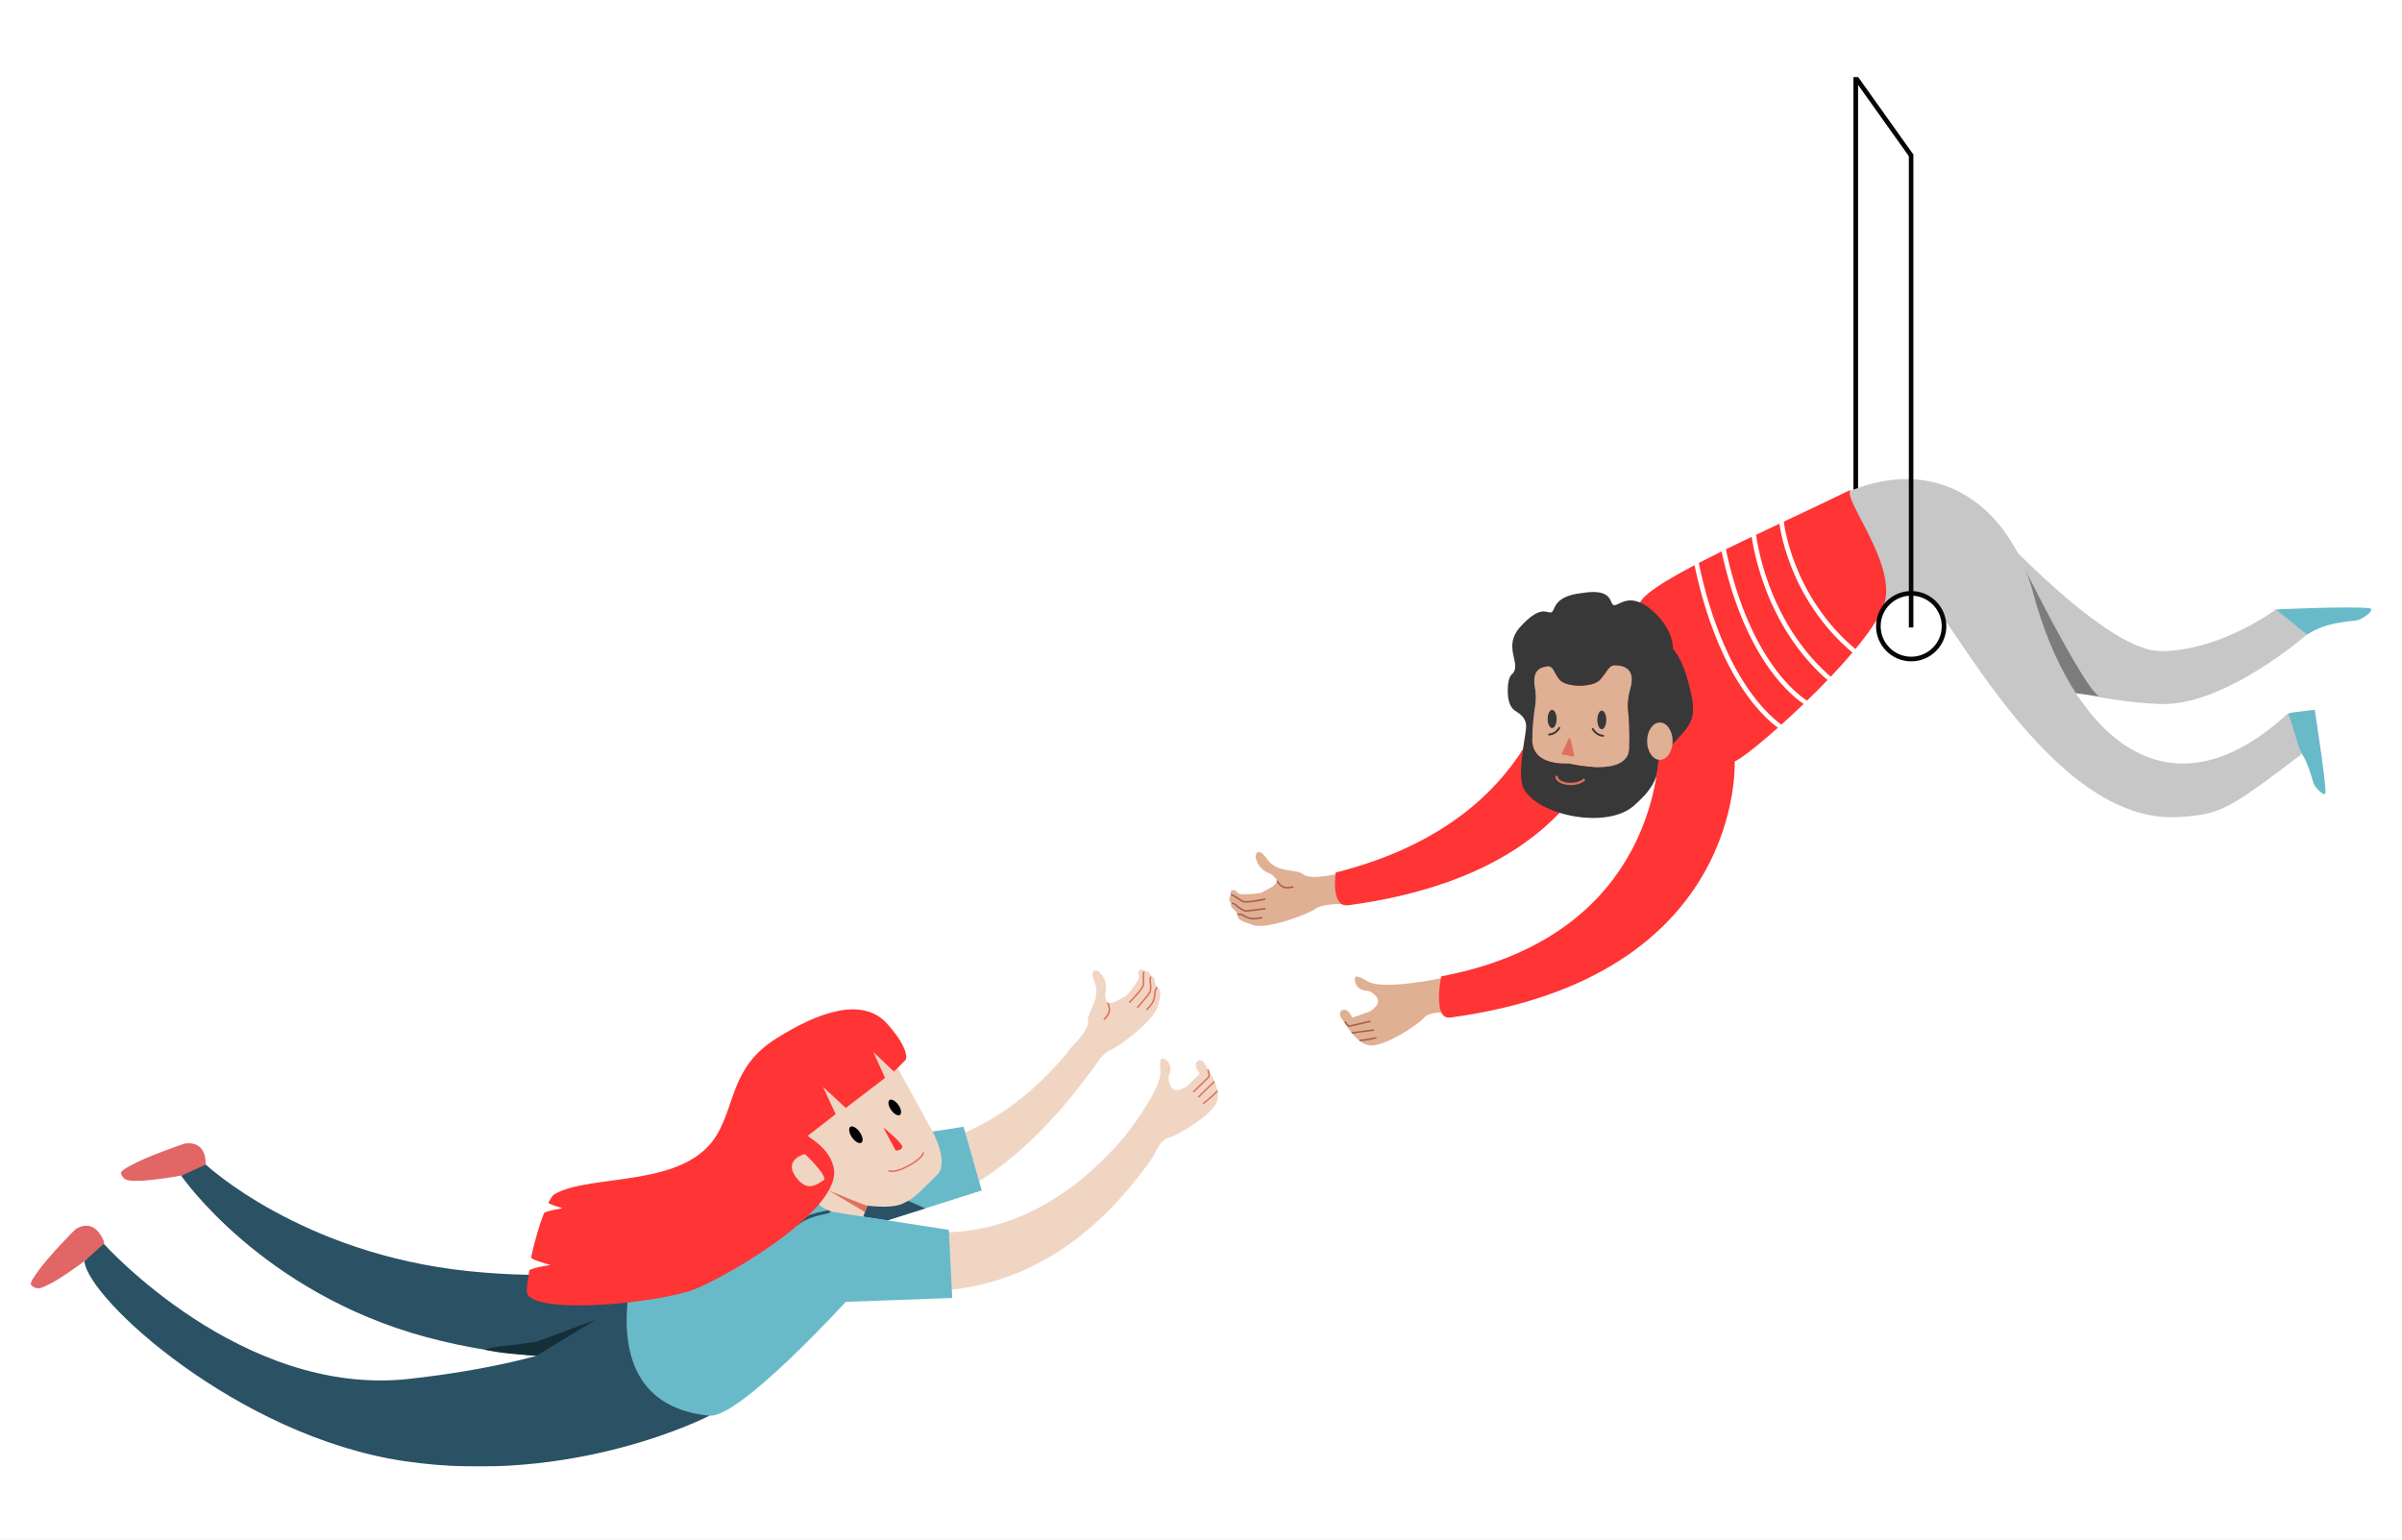
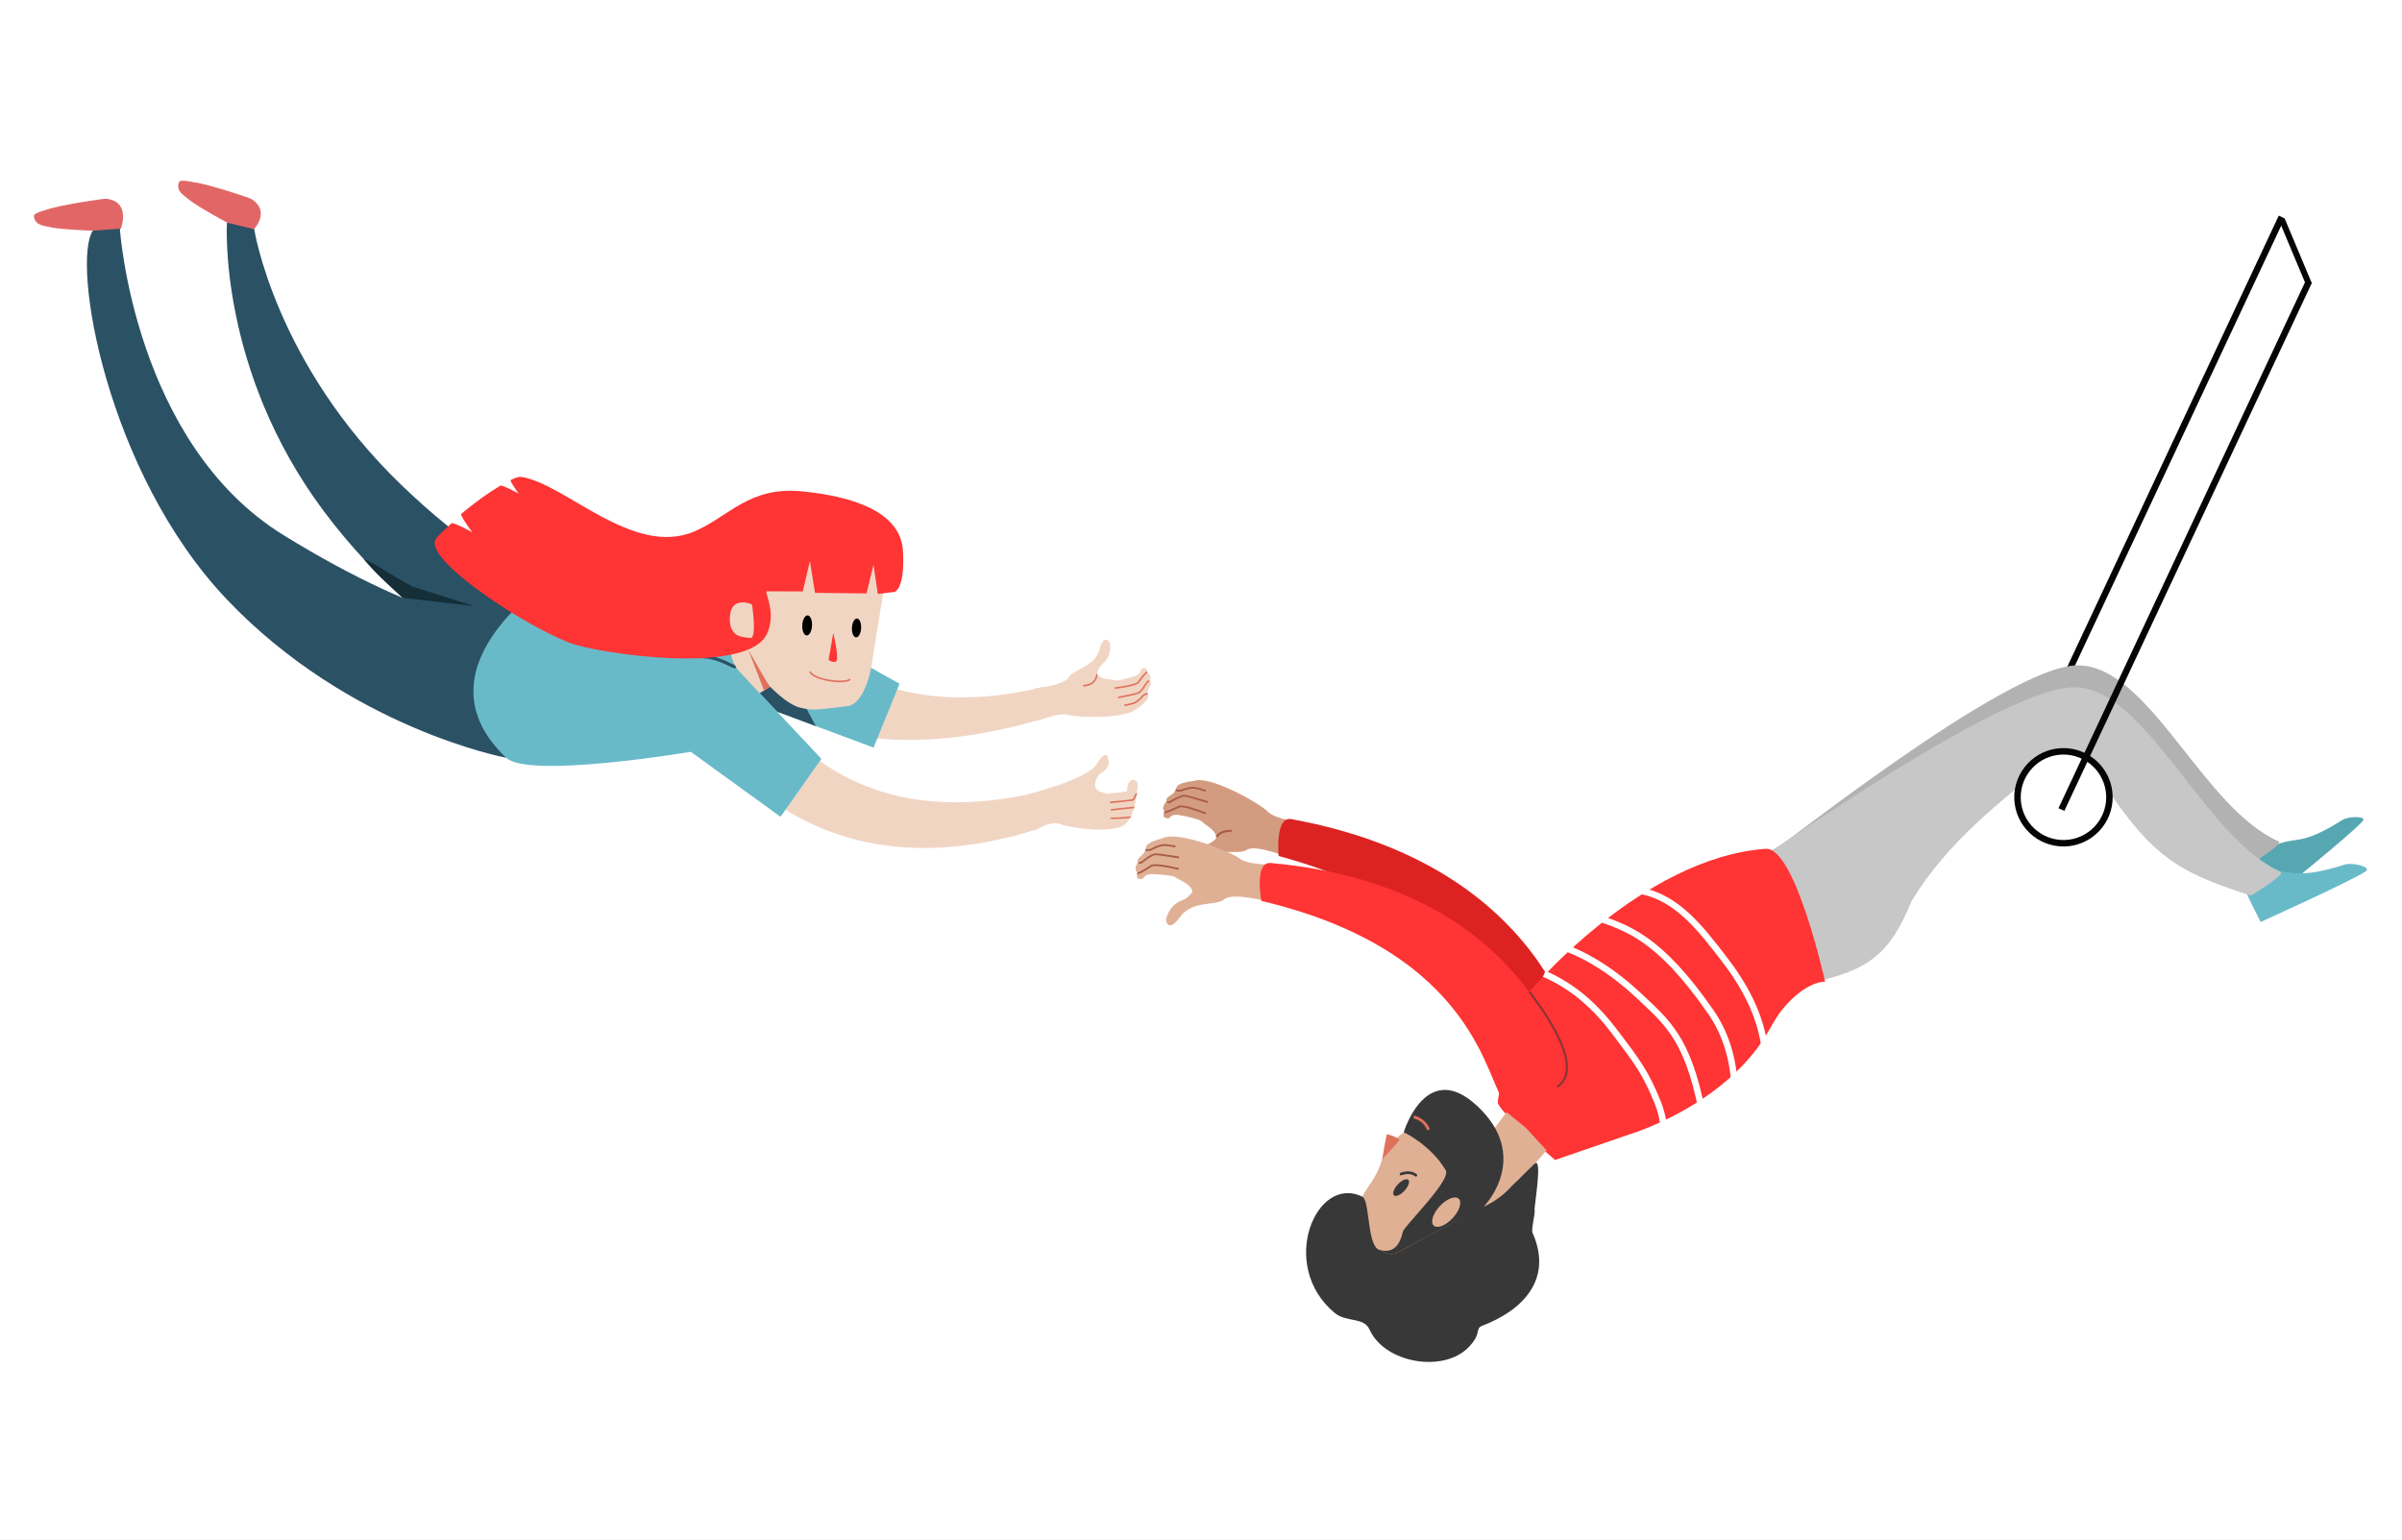
- <svg xmlns="http://www.w3.org/2000/svg" xmlns:xlink="http://www.w3.org/1999/xlink" width="780" height="500">
-   <defs>
-     <path id="a" d="M0 .28h23.898v20.33H0z" />
-     <path id="c" d="M.418.144h202.979V72.5H.417z" />
-     <path id="e" d="M.173.463h32.865v11.108H.173z" />
-     <path id="g" d="M0 451.276h760.038V0H0z" />
-   </defs>
+ <svg xmlns="http://www.w3.org/2000/svg" width="780" height="500">
  <g fill="none" fill-rule="evenodd">
    <path fill="#FFF" d="M0 0h780v500H0z" />
-     <g transform="translate(10 25)">
-       <g transform="translate(0 372.776)">
-         <mask id="b" fill="#fff">
-           <use xlink:href="#a" />
-         </mask>
-         <path d="M23.897 5.873s-2.624-8.669-9.386-4.423c-.469.292-9.79 9.968-12.382 13.952-.317.49-2.728 3.466-1.99 4.19 2.195 2.145 4.236.36 6.128-.437 2.77-1.17 17.787-11.563 17.63-13.282" fill="#E26666" mask="url(#b)" />
-       </g>
-       <path d="M56.665 354.495s1.538-8.926-6.41-8.159c-.551.052-13.218 4.526-17.32 6.928-.503.295-3.991 1.877-3.655 2.855 1 2.9 3.624 2.22 5.674 2.354 3 .194 21.082-2.37 21.711-3.978" fill="#E26666" />
-       <path d="M229.94 410.375s-48.125 13.315-101.597-1.146c-53.472-14.461-79.491-52.39-79.491-52.39l7.97-3.632s30.885 28.987 85.379 34.615c54.494 5.627 73.478-10.331 73.478-10.331l14.26 32.884z" fill="#2B5165" />
-       <path d="M147.181 413.301c5.268-1.498 6.472-.828 17.196-2.614l18.958-7.05-19.123 11.69c-8.129-.683-10.12-.637-17.03-2.026" fill="#152F38" />
-       <g transform="translate(17 378.776)">
-         <mask id="d" fill="#fff">
-           <use xlink:href="#c" />
-         </mask>
-         <path d="M203.397 55.988s-44.125 22.917-99.114 14.755C50.135 62.705 1.314 17.829.418 5.81L6.69.144s44.652 49.962 99.159 43.893c54.036-6.017 71.6-19.85 71.6-19.85l25.947 31.801z" fill="#2B5165" mask="url(#d)" />
-       </g>
-       <path d="M339.22 313.582c-41.635 53.571-90.24 30.316-97.263 27.53l-9.527 22.703s58.433 35.7 113.907-43.87c3.407-4.887-7.116-6.363-7.116-6.363" fill="#F1D5C3" />
-       <path d="M296.09 342l6.805-1.081 5.891 20.705-46.95 14.894s2.023-33.826 4.9-32.194c2.875 1.632 29.353-2.323 29.353-2.323" fill="#69BAC9" />
-       <path d="M278.178 371.334l-7.873-1.2 1.88-7.314s9.553.588 9.602.735c.049.147 8.7 3.874 8.7 3.874l-12.31 3.905z" fill="#2B5165" />
-       <path d="M366.228 300.897s-.204.729-.349 1.19c-1.444 4.576-12.587 12.944-15.416 14.004-2.834 1.06-6.574 7.511-6.574 7.511l-6.98-7.344s6.855-6.657 6.375-9.518c-.48-2.862 4.372-7.324 2.205-12.59-2.166-5.262 1.247-3.742 1.247-3.742s3.117 2.5 2.263 6.654c-.28 1.374.11 2.215.284 2.956.294 1.283 2.624.518 3.568-.048 3.395-2.036 2.245-.921 3.535-2.35 1.136-1.26 2.53-3.312 3.085-4.15.004-.007.004-.012.004-.012 1.04-2.269-.421-1.907.307-3.02.38-.575.452-.763 1.194-.48.297.111.534.324.723.606.218-.087.472-.107.765-.04.648.151 1.16.809 1.56 1.633.091.016.18.047.274.088 1.172.512.149 2.458 2.002 3.862 1.179.892-.072 4.79-.072 4.79" fill="#F1D5C3" />
-       <path d="M356.857 300.78l-.349-.357c1.759-1.718 4.551-4.788 4.556-5.712.002-.284-.005-.617-.01-.969-.035-1.866-.025-3.115.404-3.466l.316.387c-.273.224-.24 2.075-.22 3.07.005.356.012.693.01.981-.008 1.436-4.226 5.597-4.707 6.066m2.644 1.672l-.377-.329c.034-.04 3.455-3.965 4.043-4.953.4-.673.23-2.342.128-3.34-.043-.417-.076-.747-.067-.938.017-.325.116-.55.294-.67a.518.518 0 01.439-.059l-.155.475c-.018.008-.067.077-.078.28-.008.152.025.481.065.861.115 1.129.288 2.832-.196 3.647-.61 1.026-3.954 4.863-4.096 5.026m2.998.725l-.362-.346c.014-.014 1.38-1.445 1.963-2.427.391-.656.649-1.856.727-3.378.036-.715.747-1.525.777-1.56l.374.332c-.173.197-.629.806-.652 1.253-.057 1.134-.243 2.68-.796 3.61-.613 1.03-1.974 2.456-2.031 2.516m-13.895 3.12l-.327-.378c2.411-2.092 1.746-3.754 1.389-4.647-.144-.36-.248-.62-.08-.822l.385.319a.12.12 0 00.03-.066c-.001.056.071.238.13.383.374.937 1.153 2.886-1.526 5.211" fill="#DF715C" />
-       <path d="M458.167 292.641s-19.265 4.153-24.184 1.005c-4.795-3.07-3.994-.392-3.994-.392s-.192 3.262 4.057 3.534c1.404.09 3.02 1.888 3.305 2.594.59 1.461-.61 2.607-1.466 3.305-.898.732-.106.387-1.895 1.099-2.017.803-7.736 2.665-7.736 2.665s4.017 7.823 8.81 8.087c4.794.264 15.308-6.663 17.287-8.949 1.978-2.286 7.074-1.694 7.074-1.694" fill="#E0B094" />
-       <path d="M429.46 306.911c.051-1.333-1.4-3.861-2.735-3.96-.686-.052-1.317.139-1.548.9-.594 1.959 3.63 5.231 3.63 5.231l.653-2.17z" fill="#E0B094" />
-       <path d="M355.254 344.043c-44.04 51.613-90.431 24.399-97.32 21.296l-10.555 22.243c2.15-4.723 67.413 35.324 117.42-37.446.32-.465-9.545-6.093-9.545-6.093" fill="#F1D5C3" />
-       <path d="M385.097 332.967c-1.879 4.419-12.731 10.8-15.655 11.567-2.928.767-4.645 5.604-4.645 5.604l-9.542-6.098s12.224-15.458 11.568-21.258c-.642-5.656 1.409-3.76 1.409-3.76s3.015 1.269 1.383 5.204c-.54 1.296.364 3.54.868 4.108 1.053 1.175 2.61.6 3.613.14 1.053-.481.397.08 1.822-1.212.84-.763 2.383-2.299 3.668-3.597-.866-.975-1.56-2.423-1.21-3.293.254-.64.706-1.12 1.492-.993.914.152 1.636 1.31 2.151 2.531 1.079 1.58 4.677 7.281 3.078 11.057" fill="#F1D5C3" />
-       <path d="M427.16 268.606s-7.45-.33-9.87 1.48c-2.42 1.815-15.476 6.675-20.11 5.425-.376-.1-.72-.235-1.036-.395 0 0-.005 0-.01-.005-.245-.06-4.105-1.045-4.215-2.47-.18-2.32-2.375-2.51-2.17-3.77.015-.1.04-.195.075-.28-.48-.78-.76-1.57-.535-2.195.1-.285.255-.48.445-.615-.14-.315-.19-.635-.125-.945.17-.775.365-.735 1.05-.745 1.33-.01.24 1.025 2.7 1.37.99-.015 3.5-.075 5.185-.355 1.9-.315.335.055 3.88-1.705.99-.49 2.89-2.04 1.97-2.98-.535-.545-1.025-1.33-2.34-1.835-3.955-1.52-4.375-5.495-4.375-5.495s.56-3.695 3.825.97 9.635 2.99 11.785 4.94c2.15 1.95 11.44-.29 11.44-.29l2.43 9.895z" fill="#E0B094" />
-       <path d="M733.448 206.602c.408-.219 8.221-1.079 8.221-1.079s3.58 22.892 3.5 26.83c-.035 1.793-3.492-1.464-3.97-3.197-2.743-9.95-5.021-10.828-6.897-13.624-4.312-6.424-1.261-8.712-.854-8.93" fill="#69BAC9" />
-       <g transform="translate(727 171.776)">
-         <mask id="f" fill="#fff">
-           <use xlink:href="#e" />
-         </mask>
-         <path d="M.183 9.197c-.171-.518 1.87-8.043 1.87-8.043S27.943-.108 32.504.78c2.076.403-2.414 3.763-4.527 3.968-12.121 1.177-13.609 3.647-17.24 5.263C2.392 13.723.355 9.713.184 9.197" fill="#69BAC9" mask="url(#f)" />
-       </g>
-       <mask id="h" fill="#fff">
-         <use xlink:href="#g" />
-       </mask>
-       <path fill="#050505" mask="url(#h)" d="M591.871 134.766h1.5V0h-1.5z" />
-       <path d="M630.913 139.482s41.3 46.972 60.722 46.972c19.422 0 37.419-13.524 37.419-13.524l10.1 8.142s-26.696 23.261-47.505 22.568c-20.81-.694-42.79-7.706-42.79-7.706l-29.315-59.37 11.37 2.918z" fill="#C7C7C7" mask="url(#h)" />
-       <path d="M644.907 154.588s22.14 44.965 26.917 46.59l-8.408-1.147s-13.472-20.638-13.09-21.211c.382-.573-5.419-24.232-5.419-24.232" fill="#7B7C7C" mask="url(#h)" />
-       <path d="M574.993 143.29c38.32-27.228 66.945-6.698 75.236 24.278 11.647 43.516 42.137 76.522 82.703 39.161.442-.407 4.01 13.55 4.647 13.067-24.13 18.35-26.388 19.59-39.793 20.536-42.223 2.984-76.035-69.643-81.681-70.024-5.332-.36-8.573-1.118-11.747 3.102-10.644 14.154-34.76-26.287-29.365-30.12" fill="#C7C7C7" mask="url(#h)" />
-       <path d="M423.744 258.363c63.995-16.101 70.254-61.927 71.82-68.347l19.744-2.387s8.68 68.348-87.441 81.366c-5.904.8-4.123-10.632-4.123-10.632" fill="#FF3434" mask="url(#h)" />
-       <path d="M552.687 222.384c2.476 1.018 43.121-34.753 48.967-50.559 4.92-13.303-13.707-34.94-10.671-37.765-28.995 14.19-71.23 32.105-68.587 38.234 11.114 25.775-16.669 42.585-16.669 42.585l27.215 9.892 19.745-2.387z" fill="#FF3434" mask="url(#h)" />
-       <path d="M519.365 198.744c-.667 2.26-.93 4.622-.682 6.978.3 2.764.566 7 .378 12.624-.978 9.203-19.104 4.703-19.69 4.617v.082c-.575-.082-12.165.941-11.819-8.226.178-4.78.606-8.338.982-10.669.321-1.995.26-4.031-.101-5.992-.433-2.336-.418-5.461 2.494-6.372 3.451-1.08 2.856.285 5.35 3.762 1.985 2.768 11.025 2.936 13.463.055 3.227-3.812 2.621-5.288 6.862-4.234 3.832.957 3.573 4.642 2.764 7.375" fill="#E0B094" mask="url(#h)" />
-       <path d="M262.517 364.861s14.58 3.75 20.514 1.071c3.944-1.78 4.777-2.982 11.36-9.473 3.888-3.835-1.541-14-1.541-14l-12.225-22.185-3.13-6.569-36.108 24.79 21.13 26.366z" fill="#F1D5C3" mask="url(#h)" />
-       <path d="M279.358 335.453c.927 1.339 2.214 2.07 2.875 1.632.662-.436.446-1.876-.48-3.214-.928-1.338-2.215-2.07-2.876-1.632-.662.437-.446 1.876.48 3.214m-12.697 8.921c.985 1.422 2.353 2.198 3.055 1.734.703-.464.474-1.994-.511-3.415-.985-1.422-2.353-2.2-3.056-1.735-.702.465-.473 1.994.512 3.416" fill="#000" mask="url(#h)" />
-       <path d="M276.83 341.163s6.768 5.4 6.163 6.515c-.604 1.115-2.147.973-2.147.973l-4.017-7.488z" fill="#FF3434" mask="url(#h)" />
-       <path d="M499.446 214.855l-2.29 4.816c-.053.16.044.36.188.384l3.554.61c.227.038.385-.17.299-.4l-1.283-5.485c-.086-.229-.385-.177-.468.075" fill="#DF715C" mask="url(#h)" />
-       <path d="M510.167 205.782c-.8-.002-1.454 1.35-1.46 3.018-.007 1.668.637 3.024 1.437 3.027.8.002 1.455-1.35 1.461-3.019.007-1.668-.638-3.024-1.438-3.026m.428 8.474h-.015c-2.42-.117-3.617-2.311-3.666-2.404a.31.31 0 01.545-.292c.011.02 1.087 1.978 3.15 2.077a.31.31 0 01-.014.619m-16.582-8.72c.805-.002 1.464 1.32 1.47 2.952.006 1.631-.643 2.958-1.448 2.96-.805.003-1.464-1.32-1.47-2.952-.006-1.632.643-2.958 1.448-2.96m-.967 8.317a.309.309 0 01-.014-.62c2.014-.096 3.065-2.008 3.075-2.027a.31.31 0 01.546.291c-.049.092-1.221 2.241-3.592 2.356h-.015" fill="#383838" mask="url(#h)" />
-       <path d="M519.365 198.742c-.666 2.26-.93 4.625-.68 6.982.297 2.762.562 7 .375 12.624-.977 9.2-19.104 4.703-19.688 4.617v.004c-.576-.082-12.164 1.018-11.822-8.15.178-4.78.608-8.337.986-10.67.32-1.996.257-4.032-.104-5.991-.43-2.333-.416-5.46 2.497-6.374 3.447-1.078 2.854.287 5.347 3.762 1.986 2.772 11.026 2.94 13.464.06 3.228-3.813 2.621-5.292 6.864-4.238 3.83.96 3.57 4.644 2.761 7.374m18.442-3.662c-1.342-4.575-2.909-7.497-4.515-9.287-.091-3.241-1.352-7.187-5.502-11.337-7.945-7.945-11.844-2.854-13.57-2.904-1.845-.06.264-5.726-10.598-3.945h-.005c-9.752 1.114-8.36 5.835-9.889 6.255-1.397.38-3.434-2.575-10.009 4.676-6.132 6.762.84 12.136-2.785 15.469-1.366 1.251-1.315 4.47-1.31 5.726.004 4.114 1.643 5.603 2.237 5.99 1.735 1.137 3.836 2.361 3.716 5.525-.104 2.708-3.109 15.67-.762 19.93 4.853 8.799 26.825 13.087 35.541 5.662 5.411-4.62 8.662-9.2 8.105-15.168a6.797 6.797 0 01-1.689-1.447c1.218-.096 4.054-.84 7.885-5.123 5.187-5.799 6.84-7.474 3.15-20.022" fill="#383838" mask="url(#h)" />
-       <path d="M500.073 229.986c-1.143 0-2.262-.218-3.16-.623-1.255-.565-1.91-1.42-1.847-2.405l.748.049c-.056.877.858 1.425 1.408 1.673 2.018.91 5.424.76 7.089-.913l.531.53c-1.16 1.165-2.994 1.69-4.769 1.69" fill="#DF715C" mask="url(#h)" />
-       <path d="M458.012 292.08c66.672-12.58 70.001-64.453 70.73-71.973l24.549 1.89s3.8 70.45-92.321 83.468c-5.905.8-2.958-13.386-2.958-13.386" fill="#FF3434" mask="url(#h)" />
-       <path d="M524.865 215.705c0 3.349 1.854 6.064 4.142 6.064 2.288 0 4.142-2.715 4.142-6.064 0-3.35-1.855-6.064-4.142-6.064-2.288 0-4.142 2.715-4.142 6.064" fill="#E0B094" mask="url(#h)" />
-       <path d="M621.287 178.363c0 5.888-4.774 10.662-10.662 10.662-5.89 0-10.663-4.774-10.663-10.662 0-5.889 4.773-10.663 10.663-10.663 5.888 0 10.662 4.774 10.662 10.663" fill="#FFF" mask="url(#h)" />
-       <path d="M610.625 168.45c-5.466 0-9.913 4.447-9.913 9.913 0 5.465 4.447 9.912 9.913 9.912 5.465 0 9.912-4.447 9.912-9.912 0-5.466-4.447-9.913-9.912-9.913m0 21.325c-6.293 0-11.413-5.12-11.413-11.412 0-6.293 5.12-11.413 11.413-11.413 6.292 0 11.412 5.12 11.412 11.413s-5.12 11.412-11.412 11.412" fill="#050505" mask="url(#h)" />
-       <path fill="#050505" mask="url(#h)" d="M609.837 178.783h1.5V25.273h-1.5z" />
-       <path fill="#050505" mask="url(#h)" d="M610.163 26.139L592.171.88l1.221-.87 17.993 25.258z" />
-       <path d="M568.47 144.15s2.322 24.511 23.851 42.474m-32.895-38.571s2.829 29.323 25.707 48.258m-7.951 7.344s-19.36-10.045-27.74-51.374m19.342 59.124s-19.25-10.835-28.086-54.398" stroke="#FFF" stroke-width="1.5" mask="url(#h)" />
-       <path d="M394.699 268.14c-.623 0-1.125-.068-1.398-.24a44.382 44.382 0 01-.819-.539c-.828-.553-2.377-1.582-2.705-1.47l-.155-.476c.528-.173 1.585.494 3.138 1.53.292.195.569.38.809.532.78.496 4.872-.2 7.267-.753l.113.487c-.508.117-4.098.929-6.25.929m-.112 2.936l-.1-.001c-.947-.032-2.288-1.098-3.175-1.803-.3-.239-.558-.444-.69-.52-.204-.117-.275-.09-.275-.09l-.486-.12a.51.51 0 01.286-.339c.197-.085.44-.047.722.114.166.096.426.302.754.563.785.624 2.1 1.669 2.88 1.695 1.141.033 6.301-.724 6.353-.731l.073.494c-.208.031-4.992.738-6.342.738m2.307 2.532c-.064 0-.126 0-.187-.003-1.082-.036-2.483-.715-3.468-1.277-.39-.225-1.148-.168-1.407-.127l-.077-.494c.045-.007 1.11-.168 1.732.186 1.323.757 2.472 1.187 3.237 1.212 1.145.04 3.082-.34 3.102-.342l.096.49c-.078.015-1.826.355-3.028.355m11.24-10.063c-1.988 0-2.837-1.189-3.297-1.833-.092-.127-.205-.286-.252-.316a.118.118 0 00.07.011l-.061-.496c.264-.03.424.195.649.51.56.783 1.6 2.238 4.663 1.34l.141.479c-.734.215-1.366.305-1.913.305" fill="#AA5D48" mask="url(#h)" />
-       <path d="M298.117 374.415l1.102 22.11-52.59 1.942s5.873-31.255 10.082-30.543c8.896 1.505 41.406 6.49 41.406 6.49" fill="#69BAC9" mask="url(#h)" />
-       <path d="M196.457 384.578s-15.386 46.378 23.94 50.186c9.64.933 44.247-36.962 44.247-36.962l1.744-28.24-18.266-3.092-51.665 18.108z" fill="#69BAC9" mask="url(#h)" />
-       <path d="M272.111 365.334l-1.807 4.8s-22.764-3.625-22.182-3.664c.58-.039 9.485-3.448 11.103-3.316 1.618.131 12.886 2.18 12.886 2.18" fill="#F1D5C3" mask="url(#h)" />
-       <path d="M253.666 363.15s.982 3.36 6.225 5.312c5.243 1.952-7.453.855-7.482.855-.03 0-5.424-2.235-5.424-2.235l6.68-3.932z" fill="#69BAC9" mask="url(#h)" />
-       <path d="M248.915 372.998l-.633-.774c3.145-2.573 6.785-3.352 8.959-3.817.704-.15 1.5-.32 1.658-.452 0 0-.025.021-.046.067l.909.419c-.231.499-.926.648-2.312.944-2.086.446-5.576 1.193-8.535 3.613" fill="#2B5165" mask="url(#h)" />
-       <path d="M279.679 355.654c-.401 0-.768-.06-1.075-.201a.25.25 0 01-.123-.332.249.249 0 01.332-.123c.98.452 3.176-.09 5.734-1.415 2.687-1.39 4.852-3.183 5.036-4.169a.25.25 0 11.491.091c-.251 1.354-2.922 3.293-5.297 4.523-.837.432-3.306 1.626-5.098 1.626" fill="#DF715C" mask="url(#h)" />
-       <path d="M284.029 319.293l-3.732 3.73-6.698-6.367 3.815 8.402-12.774 9.765-7.389-6.859 4.108 8.857-9.018 7.012c.05.051.095.111.138.164.708.848 6.699 3.677 8.226 10.125 3.34 14.11-38.053 37.593-47.074 40.264-15.498 4.588-52.287 7.412-52.591 0-.06-1.465.521-4.66.819-6.729.114-.792 6.85-1.834 6.85-1.834s-6.38-1.762-6.243-2.421c1.07-5.137 2.639-10.45 4.165-14.404.254-.659 6.054-1.608 6.054-1.608s-4.803-1.357-4.564-1.837c.723-1.45 1.389-2.427 1.928-2.733 12.176-6.919 42.993-1.636 53.12-19.907 5.662-10.214 4.709-21.685 18.849-30.616 14.135-8.922 28.323-13.64 36.188-4.691 7.872 8.945 5.823 11.687 5.823 11.687" fill="#FF3434" mask="url(#h)" />
-       <path d="M251.366 349.812c-.196-.055-6.925 1.811-3.03 7.313 3.896 5.5 7.207 2.238 9.067 1.22 1.858-1.016-5.842-8.478-6.037-8.533" fill="#F1D5C3" mask="url(#h)" />
-       <path d="M259.121 361.61c-.098-.099 11.29 4.798 12.535 4.934l-.785 2.085-11.75-7.018zm118.537-31.779l-.345-.362c1.897-1.809 4.753-4.555 5.095-4.944.012-.3-.196-1.764-.427-2.012l.365-.34c.39.417.62 2.276.534 2.534-.024.074-.07.214-5.222 5.124m1.646 1.669l-.352-.355c5.154-5.09 5.28-5.123 5.364-5.145l.125.484-.062-.242.127.214c-.247.174-3.246 3.112-5.202 5.044m1.353 2.08a.283.283 0 01-.243-.129l.42-.268c-.06-.095-.166-.112-.208-.099.481-.138 4.215-3.434 4.439-3.919l.126.058.363.02c-.03.56-4.269 4.184-4.8 4.325a.403.403 0 01-.097.012" fill="#DF715C" mask="url(#h)" />
-       <path d="M428.024 308.51c-.022 0-.032-.003-.041-.005-.286-.073-1.26-1.093-1.474-1.604l.462-.193c.167.4.909 1.143 1.128 1.3.557-.087 4.377-.982 6.908-1.588l.116.487c-6.104 1.46-6.936 1.603-7.1 1.603m1.027 2.215l-.055-.189-.185-.243c.07-.052.173-.131 7.359-1.04l.062.496c-2.728.345-6.891.89-7.18.976m2.793 2.378c-.243 0-.414-.022-.483-.07l.287-.41-.144.205.105-.225c.476.128 4.677-.562 5.051-.832-.036.026-.088.117-.051.221l.472-.165c.034.097.02.237-.12.343-.387.292-3.798.933-5.118.933" fill="#AA5D48" mask="url(#h)" />
-     </g>
+     <path fill="#050505" d="M673.015 217.836l-1.902-.89 68.864-146.913 1.901.891z" />
+     <path d="M423.124 267.182s-8.909-1-11.444-3.602c-2.534-2.608-17.129-10.82-22.867-10.202a6.35 6.35 0 00-1.302.276s-.006 0-.013.004c-.302.025-5.07.473-5.467 2.145-.647 2.722-3.29 2.537-3.282 4.071 0 .121.012.239.037.347-.715.836-1.196 1.722-1.045 2.506.065.357.213.618.413.814-.225.348-.345.718-.326 1.099.058.952.296.94 1.108 1.08 1.578.261.477-1.172 3.463-1.122 1.173.203 4.142.744 6.09 1.391 2.198.73.408-.002 4.29 2.75 1.084.767 3.05 2.963 1.781 3.907-.737.548-1.465 1.388-3.122 1.742-4.98 1.065-6.222 5.707-6.222 5.707s-.026 4.493 4.724-.437c4.749-4.93 12-1.749 14.917-3.663 2.919-1.914 13.531 2.484 13.531 2.484l4.736-11.297z" fill="#D39C81" />
+     <path d="M384.49 261.668c-.74-.117-1.348-.13-1.705.023a56.74 56.74 0 00-1.073.487c-1.087.502-3.118 1.433-3.486 1.241l-.274.536c.595.303 1.974-.29 4.012-1.231.383-.177.747-.345 1.06-.48 1.02-.443 5.749 1.148 8.49 2.253l.224-.557c-.581-.235-4.692-1.87-7.248-2.272m.416-3.508c-.042-.006-.082-.013-.119-.016-1.13-.14-2.922.876-4.107 1.548-.4.226-.746.422-.918.487-.262.1-.342.056-.343.056l-.6.052a.61.61 0 00.277.455c.219.138.513.138.88 0 .214-.083.56-.279 1-.527 1.048-.595 2.805-1.59 3.738-1.475 1.36.175 7.346 2.037 7.406 2.056l.18-.574c-.242-.075-5.79-1.81-7.394-2.062m3.212-2.576a7.342 7.342 0 00-.221-.031c-1.293-.16-3.083.385-4.358.869-.505.193-1.394-.014-1.693-.112l-.185.572c.052.017 1.287.407 2.092.102 1.711-.651 3.157-.947 4.07-.834 1.366.168 3.597.98 3.62.987l.205-.564c-.089-.033-2.1-.764-3.53-.989" fill="#AA5D48" />
+     <path d="M415.212 277.998c72.712 19.57 72.478 65.189 72.83 72.16l26.108-2.816s-6.648-65.212-94.798-81.324c-5.414-.99-4.14 11.98-4.14 11.98" fill="#D22" />
+     <path d="M414.4 280.83s-8.961.232-11.83-1.997c-2.868-2.234-18.452-8.365-24.05-6.965-.453.111-.87.267-1.253.452 0 0-.006 0-.012.006-.296.066-4.957 1.165-5.12 2.875-.269 2.785-2.911 2.964-2.693 4.483.016.12.044.235.085.338-.595.927-.949 1.87-.692 2.627.114.345.296.583.521.749-.175.375-.242.758-.17 1.133.186.935.421.892 1.244.92 1.599.04.311-1.228 3.276-1.589 1.19.041 4.205.168 6.224.542 2.277.421.404-.059 4.626 2.135 1.179.61 3.428 2.516 2.301 3.626-.655.643-1.261 1.575-2.853 2.153-4.787 1.74-5.38 6.508-5.38 6.508s.591 4.453 4.62-1.081c4.027-5.535 11.646-3.38 14.273-5.676 2.627-2.297 13.744.6 13.744.6l3.14-11.838z" fill="#E0B094" />
+     <path d="M375.375 280.673c-.748-.015-1.354.057-1.685.257-.296.18-.636.399-.996.63-1.008.645-2.892 1.848-3.283 1.707l-.198.57c.63.218 1.915-.56 3.805-1.771.356-.228.693-.445.985-.621.949-.579 5.85.347 8.717 1.066l.147-.583c-.609-.153-4.905-1.208-7.492-1.255m-.069-3.532h-.12c-1.14.017-2.775 1.269-3.857 2.097-.365.28-.68.52-.841.609-.247.136-.332.103-.332.103l-.587.134a.611.611 0 00.336.412c.236.107.528.066.871-.121.202-.11.518-.353.919-.66.957-.732 2.56-1.959 3.5-1.973 1.37-.014 7.555 1.01 7.618 1.02l.1-.593c-.25-.042-5.985-.998-7.607-1.028m2.828-2.992a8.063 8.063 0 00-.224-.001c-1.302.02-3 .804-4.197 1.459-.475.26-1.383.177-1.693.122l-.104.592c.053.009 1.33.225 2.085-.186 1.607-.88 2.998-1.372 3.918-1.386 1.377-.021 3.697.476 3.72.481l.127-.587c-.093-.02-2.186-.468-3.632-.494" fill="#AA5D48" />
+     <path d="M733.466 281.282c.202.566 6.984 8.21 6.984 8.21s23.418-18.944 26.778-22.81c1.529-1.758-4.645-1.634-6.617-.38-11.323 7.197-14.286 6.057-18.532 7.116-9.76 2.432-8.816 7.297-8.613 7.864" fill="#56A7B2" />
+     <path d="M571.38 279.548c1.999-.506 80.098-63.546 103.306-63.475 23.345.072 40.361 46.16 65.233 57.168 1.887.835-9.684 7.766-9.684 7.766-25.517-8.283-32.998-13.038-52.132-42.935-2.026-3.165-9.864-7.041-11.683-1.574-17.181 13.405-34.961 27.295-46.45 46.476-6.825 16.712-14.21 25.216-34.499 29.236 0 0-23.659-30.239-14.09-32.662" fill="#B2B2B2" />
+     <path d="M729.058 288.964c.056.644 5.031 10.46 5.031 10.46s29.57-13.338 34.125-16.447c2.073-1.415-4.391-2.972-6.789-2.203-13.76 4.403-16.535 2.406-21.247 2.35-10.832-.132-11.177 5.194-11.12 5.84" fill="#69BAC9" />
+     <path d="M573.08 277.584c1.999-.506 77.32-54.46 100.529-54.388 23.345.073 42.112 48.898 66.983 59.907 1.887.835-9.684 7.765-9.684 7.765-25.516-8.282-32.998-13.037-52.13-42.934-2.026-3.166-9.865-7.041-11.685-1.574-17.18 13.405-34.96 27.294-46.449 46.475-6.825 16.711-13.579 22.554-33.868 26.572 0 0-23.263-39.4-13.695-41.823" fill="#C7C7C7" />
+     <path d="M39.266 74.187s3.405-8.787-4.858-9.64c-.572-.061-14.411 1.895-19.089 3.5-.573.198-4.457 1.093-4.315 2.16.423 3.163 3.24 3.009 5.302 3.568 3.02.815 21.988 1.92 22.96.412M81.6 75.388s6.98-6.33-.025-10.795c-.484-.31-13.734-4.76-18.635-5.42-.6-.08-4.474-1.02-4.825-.004-1.038 3.02 1.549 4.142 3.142 5.566 2.334 2.082 18.799 11.567 20.344 10.653" fill="#E26666" />
+     <path d="M187.808 232.221s-47.975-19.925-82.534-66.042c-34.558-46.117-31.58-93.877-31.58-93.877l8.861 2.13s6.738 43.55 47.795 83.082c41.057 39.531 66.842 38.617 66.842 38.617l-9.384 36.09z" fill="#2B5165" />
+     <path d="M118.105 181.587c5.277 2.148 5.835 3.469 15.769 8.876l20.055 6.371-23.163-2.673c-6.225-5.769-7.888-7.007-12.661-12.574" fill="#152F38" />
+     <path d="M164.359 246.095s-50.851-9.493-90.689-51.42C34.442 153.39 23.185 85.325 30.15 74.901l8.773-.624s4.582 69.56 53.145 99.515c48.143 29.696 71.402 29.614 71.402 29.614l.889 42.69z" fill="#2B5165" />
+     <path d="M339.4 222.917c-68.453 17.227-93.387-32.979-97.358-39.763l-22.357 12.503s25.015 66.703 121.47 37.036c5.924-1.823-1.755-9.776-1.755-9.776" fill="#F1D5C3" />
+     <path d="M285.838 218.57l6.272 3.475-8.44 20.745-48.024-17.879s23.333-26.426 24.645-23.246c1.31 3.18 25.547 16.905 25.547 16.905" fill="#69BAC9" />
+     <path d="M252.362 231.134l-5.684-6.028 6.227-4.79s7.454 6.604 7.4 6.755c-.054.152 4.647 8.75 4.647 8.75l-12.59-4.687z" fill="#2B5165" />
+     <path d="M369.664 229.827s-.634.467-1.049.752c-4.116 2.824-18.61 2.542-21.608 1.598-3.002-.946-10.202 1.945-10.202 1.945l-1.014-10.493s9.883-1.063 11.324-3.716c1.44-2.654 8.276-3.2 9.875-8.905 1.596-5.7 3.42-2.268 3.42-2.268s.953 4.045-2.41 6.904c-1.11.947-1.329 1.886-1.661 2.604-.581 1.24 1.818 2.107 2.955 2.247 4.087.508 2.43.684 4.404.339 1.737-.304 4.195-1.093 5.188-1.426.006-.001.01-.006.01-.006 2.306-1.192.877-1.833 2.187-2.277.68-.229.86-.337 1.286.371.173.281.23.608.204.96.234.069.456.215.653.457.434.54.433 1.407.231 2.338.065.073.118.154.169.249.632 1.169-1.453 2.11-.834 4.446.395 1.488-3.128 3.881-3.128 3.881" fill="#F1D5C3" />
+     <path d="M362.058 223.726l-.057-.516c2.542-.281 6.798-1.008 7.394-1.762.184-.233.392-.509.612-.801 1.167-1.551 1.976-2.57 2.553-2.582l.011.52c-.367.008-1.526 1.547-2.148 2.375-.223.296-.434.576-.62.811-.926 1.172-7.05 1.879-7.745 1.955m1.096 3.064l-.098-.51c.054-.01 5.373-1.036 6.487-1.469.759-.295 1.69-1.772 2.245-2.655.233-.37.417-.662.547-.812.222-.256.447-.377.67-.361a.54.54 0 01.397.232l-.432.29c-.018-.005-.104.02-.242.18-.104.12-.287.41-.5.747-.628.999-1.577 2.506-2.496 2.863-1.158.45-6.358 1.452-6.578 1.496m1.992 2.515l-.075-.515c.02-.003 2.057-.3 3.164-.731.742-.288 1.722-1.106 2.76-2.304.49-.562 1.59-.771 1.637-.78l.095.512c-.27.05-1.032.257-1.338.609-.774.892-1.916 2.04-2.965 2.448-1.164.452-3.192.748-3.278.76m-13.386-6.345l-.027-.52c3.317-.17 3.837-1.958 4.116-2.919.113-.387.194-.666.462-.724l.11.507a.13.13 0 00.067-.034c-.037.045-.093.24-.139.397-.293 1.007-.904 3.103-4.59 3.293" fill="#DF715C" />
+     <path d="M333.022 258.157c-69.169 14.082-89.753-37.952-93.41-44.909l-22.905 11.468c4.79-2.494 32.616 72.15 120.233 44.551.559-.176-3.918-11.11-3.918-11.11" fill="#F1D5C3" />
+     <path d="M364.579 268.203c-4.372 2.418-17.355.693-20.243-.551-2.892-1.248-7.399 1.615-7.399 1.615l-3.913-11.111s19.924-4.837 23.104-10.011c3.098-5.046 3.564-2.18 3.564-2.18s1.658 2.973-2.2 5.153c-1.274.717-1.971 3.134-1.922 3.923.11 1.638 1.755 2.165 2.87 2.43 1.173.28.276.319 2.272.174 1.177-.086 3.425-.357 5.31-.597-.085-1.355.274-2.987 1.119-3.475.618-.361 1.296-.464 1.858.142.653.71.502 2.124.142 3.453-.129 1.987-.832 8.965-4.562 11.035m-120.905-52.409s9.548 12.416 16.128 14.023c4.373 1.068 5.826.617 15.38-.485 5.644-.651 7.708-12.462 7.708-12.462l4.197-26.016 1.643-7.39-45.478-2.82.422 35.15z" fill="#F1D5C3" />
+     <path d="M276.65 203.812c-.099 1.692.489 3.115 1.31 3.181.822.065 1.568-1.252 1.666-2.943.098-1.69-.49-3.115-1.311-3.18-.822-.066-1.568 1.251-1.666 2.942m-16.123-.825c-.104 1.796.52 3.31 1.393 3.38.873.07 1.666-1.33 1.77-3.128.104-1.797-.52-3.31-1.394-3.38-.873-.069-1.666 1.331-1.77 3.128" fill="#000" />
+     <path d="M270.59 205.542s2.087 8.764.877 9.29c-1.21.526-2.384-.58-2.384-.58l1.507-8.71z" fill="#FF3434" />
+     <path d="M266.73 246.436l-13.265 18.828-44.348-32.109s24.843-21.852 27.836-18.571c6.327 6.934 29.777 31.853 29.777 31.853" fill="#69BAC9" />
+     <path d="M176.897 189.623s-42.33 28.151-12.538 56.472c7.302 6.942 59.95-1.94 59.95-1.94l19.525-22.029-12.99-14.238-53.947-18.265z" fill="#69BAC9" />
+     <path d="M251.235 222.329l-4.557 2.777s-16.335-17.558-15.833-17.218c.5.34 9.984 3.253 11.226 4.397 1.241 1.145 9.164 10.044 9.164 10.044" fill="#F1D5C3" />
+     <path d="M237.516 208.72s-1.348 3.382 1.698 8.342c3.046 4.96-6.656-4.075-6.68-4.094-.024-.019-3.013-5.307-3.013-5.307l7.995 1.058z" fill="#69BAC9" />
+     <path d="M227.312 213.747l-.023-1.04c4.227-.094 7.708 1.6 9.788 2.612.674.328 1.436.699 1.649.692 0 0-.034.001-.08.026l.476.925c-.508.261-1.174-.062-2.5-.708-1.995-.97-5.335-2.595-9.31-2.507" fill="#2B5165" />
+     <path d="M263.64 219.244c-.328-.256-.591-.54-.752-.854a.26.26 0 01.462-.238c.513.998 2.662 1.961 5.607 2.515 3.094.582 6.017.5 6.8-.19a.26.26 0 11.344.39c-1.075.948-4.506.826-7.24.312-.963-.182-3.752-.786-5.22-1.935" fill="#DF715C" />
+     <path d="M290.505 192.23l-5.45.667-1.409-9.511-2.256 9.331-16.727-.182L263 182.18l-2.307 9.89-11.886-.03c.009.073.007.151.009.223.037 1.148 3.134 7.305.253 13.568-6.304 13.704-55.277 6.427-64.383 2.836-15.642-6.171-47.603-27.43-43.103-33.7.89-1.24 3.413-3.487 4.983-4.99.6-.578 6.79 2.886 6.79 2.886s-4.101-5.533-3.566-5.986c4.169-3.524 8.86-6.872 12.644-9.136.63-.378 5.992 2.562 5.992 2.562s-3.066-4.19-2.563-4.43c1.523-.726 2.694-1.1 3.33-1.006 14.414 2.132 36.287 26.21 56.295 17.725 11.185-4.744 17.754-14.756 35.067-13.014 17.302 1.745 31.953 6.97 32.665 19.343.72 12.376-2.716 13.31-2.716 13.31" fill="#FF3434" />
+     <path d="M244.178 196.314c-.125-.17-6.837-2.953-7.17 4.052-.33 7.005 4.473 6.452 6.65 6.811 2.174.357.645-10.693.52-10.863" fill="#F1D5C3" />
+     <path d="M242.973 210.953c-.016-.145 6.18 11.167 7.113 12.076l-1.98 1.206-5.133-13.282zm117.517 49.913l-.05-.518c2.714-.266 6.814-.688 7.344-.788.202-.238.97-1.57.939-1.921l.517-.046c.053.592-.95 2.263-1.185 2.419-.07.046-.196.13-7.565.854m.28 2.422l-.06-.516c7.485-.87 7.61-.816 7.693-.78l-.208.477.104-.238-.033.257c-.313-.016-4.655.47-7.496.8m-.224 2.572a.297.297 0 01-.117-.262l.518.05c.01-.116-.066-.198-.109-.214.483.195 5.656-.114 6.15-.368l.066.13.285.247c-.383.44-6.18.694-6.706.468a.4.4 0 01-.087-.05" fill="#DF715C" />
+     <path d="M409.615 292.579c70.878 16.798 72.981 60.148 79.09 65.24l22.576-2.761s-9.382-66.753-98.632-74.786c-5.482-.493-3.034 12.307-3.034 12.307" fill="#FF3434" />
+     <path d="M670.435 273.852c-8.241.203-15.087-6.315-15.29-14.556-.203-8.242 6.315-15.088 14.556-15.29 8.243-.202 15.087 6.315 15.29 14.557.203 8.241-6.314 15.087-14.556 15.289" fill="#FFF" />
+     <path d="M683.941 258.589c-.188-7.65-6.564-13.721-14.214-13.533-7.65.189-13.72 6.565-13.532 14.215.188 7.648 6.564 13.72 14.215 13.532 7.65-.188 13.72-6.565 13.531-14.214m-29.846.733c-.216-8.807 6.773-16.148 15.58-16.365 8.808-.217 16.149 6.773 16.366 15.58.217 8.807-6.773 16.148-15.58 16.365-8.808.216-16.149-6.773-16.366-15.58" fill="#050505" />
+     <path fill="#050505" d="M670.35 263.366l-1.903-.89L748.842 90.95l1.901.892z" />
+     <path d="M492.832 326.87c3.278-5.115 40.264-48.276 80.533-51.208 9.582-.697 19.3 43.169 19.3 43.169s-6.134-.525-14.087 9.237c-1.06 1.301-2.504 3.642-4.094 6.46-8.728 15.468-25.236 26.335-41.83 32.668l-27.67 9.52s-18.613-15.922-18.604-18.718c.008-2.796 6.452-31.127 6.452-31.127" fill="#FF3434" />
+     <path d="M488.77 372.395c7.263 14.926 7.94 25.542 6.63 27.445-4.9 7.12-19.788 28.306-19.788 28.306-8.918-4.183-22.299-10.456-26.76-12.548-2.44-4.283-4.747-9.921-6.89-19.237-.034-1.545-.934-4.902.411-7.726 1.487-3.122 4.829-6.177 6.474-12.299 1.456-5.412 7.262-8.28 11.56-12.599 5.635-5.661 9.064-6.731 13.299-2.796.683.635 1.67 1.566 2.288 2.14 6.1 5.667 12.596 3.593 7.26 9.336-.74.796 5.517-.022 5.517-.022" fill="#E0B094" />
+     <path fill="#E0B094" d="M488.834 376.456l4.742 6.855 8.663-9.71-6.697-7.277-6.3-5.127-10.275 13.627 9.984 1.938" />
+     <path d="M452.663 388.208c-.602-.556-.053-2.135 1.228-3.523 1.28-1.39 2.81-2.064 3.412-1.508.603.556.052 2.135-1.228 3.524-1.281 1.389-2.81 2.064-3.412 1.507" fill="#383838" />
+     <path d="M454.463 370.131c-.398.9-5.136 5.814-5.595 6.324.079-.71 1.17-7.129 1.447-7.93.187-.542 4.273 1.326 4.148 1.606" fill="#DF715C" />
+     <path d="M466.728 401.244c-.029.187 2.42 5.42 7.04.3 4.619-5.12 1.264-6.95.128-8.236-1.136-1.287-7.138 7.75-7.168 7.936" fill="#F1D5C3" />
+     <path d="M497.661 400.363c-.51-1.15.92-6.17.674-7.359-.216-1.047 2.818-18-.143-14.956l-7.295 7.16a27.735 27.735 0 01-8.467 6.385c-7.738 3.767-23.557 12.475-28.43 15.096-1.722.931-3.911.667-5.522-.63-.18-.043-.363-.09-.553-.143-.802-.231-1.397-.984-1.856-2.067-1.964-4.604-1.631-14.198-3.695-15.213-14.966-7.354-27.47 22.239-9.034 37.695 3.885 3.257 9.505 1.287 11.384 5.453 4.96 11.002 24.13 14.185 32.254 5.666 4.365-4.579 1.84-5.94 4.428-6.926 12.828-4.893 23.038-14.885 16.255-30.161" fill="#383838" />
+     <path d="M481.57 392.317l.925-1.241s14.593-15.756-2.89-31.981c-16.227-15.06-23.494 7.707-23.76 8.603-.003.012 8.786 4.129 13.627 12.355 1.902 3.23-13.492 18.096-13.94 19.981-.427 1.82-1.635 7.227-7.054 6.024 1.61 1.298 3.8 1.562 5.522.631 6.375-3.43 20.458-11.132 27.57-14.372" fill="#383838" />
+     <path d="M467.532 391.717c2.238-2.408 4.989-3.49 6.145-2.415 1.157 1.074.28 3.897-1.958 6.307-2.238 2.408-4.99 3.489-6.146 2.415-1.156-1.074-.279-3.899 1.959-6.307" fill="#E0B094" />
+     <path d="M459.066 362.725s3.674.815 4.804 4.195" stroke="#DF715C" stroke-width=".923" />
+     <path d="M454.95 381.28s2.857-1.212 4.813.406" stroke="#383838" stroke-width=".867" stroke-linecap="round" />
+     <path d="M496.701 322.144c1.019 1.6 19.293 23.97 8.971 30.808" stroke="#8C3434" stroke-width=".7" />
+     <path d="M533.11 289.385c11.632 2.26 19.347 12.487 26.288 21.423 7.097 9.14 12.282 18.56 13.775 30.18m-55.419-43.32c10.504 3.701 20.789 6.432 37.863 31.07 5.311 7.664 7.672 17.023 7.692 26.347m-58.425-48.265c9.404 2.275 19.836 9.532 26.885 16.16 9.58 9.009 16.225 14.038 20.921 37.902m-51.238-44.624c9.867 4.29 17.001 11.045 23.024 19.02 7.333 9.712 9.867 13.013 13.81 22.704 1.98 4.867 2.787 10.518.892 15.42" stroke="#FFF" stroke-width="2.1" />
+     <path d="M395.066 271.829s1.177-2.274 4.87-1.955" stroke="#AA5D48" stroke-width=".7" />
+     <path fill="#050505" d="M748.714 92.226l-8.819-21.03 2.005-.247 8.818 21.03z" />
  </g>
</svg>
